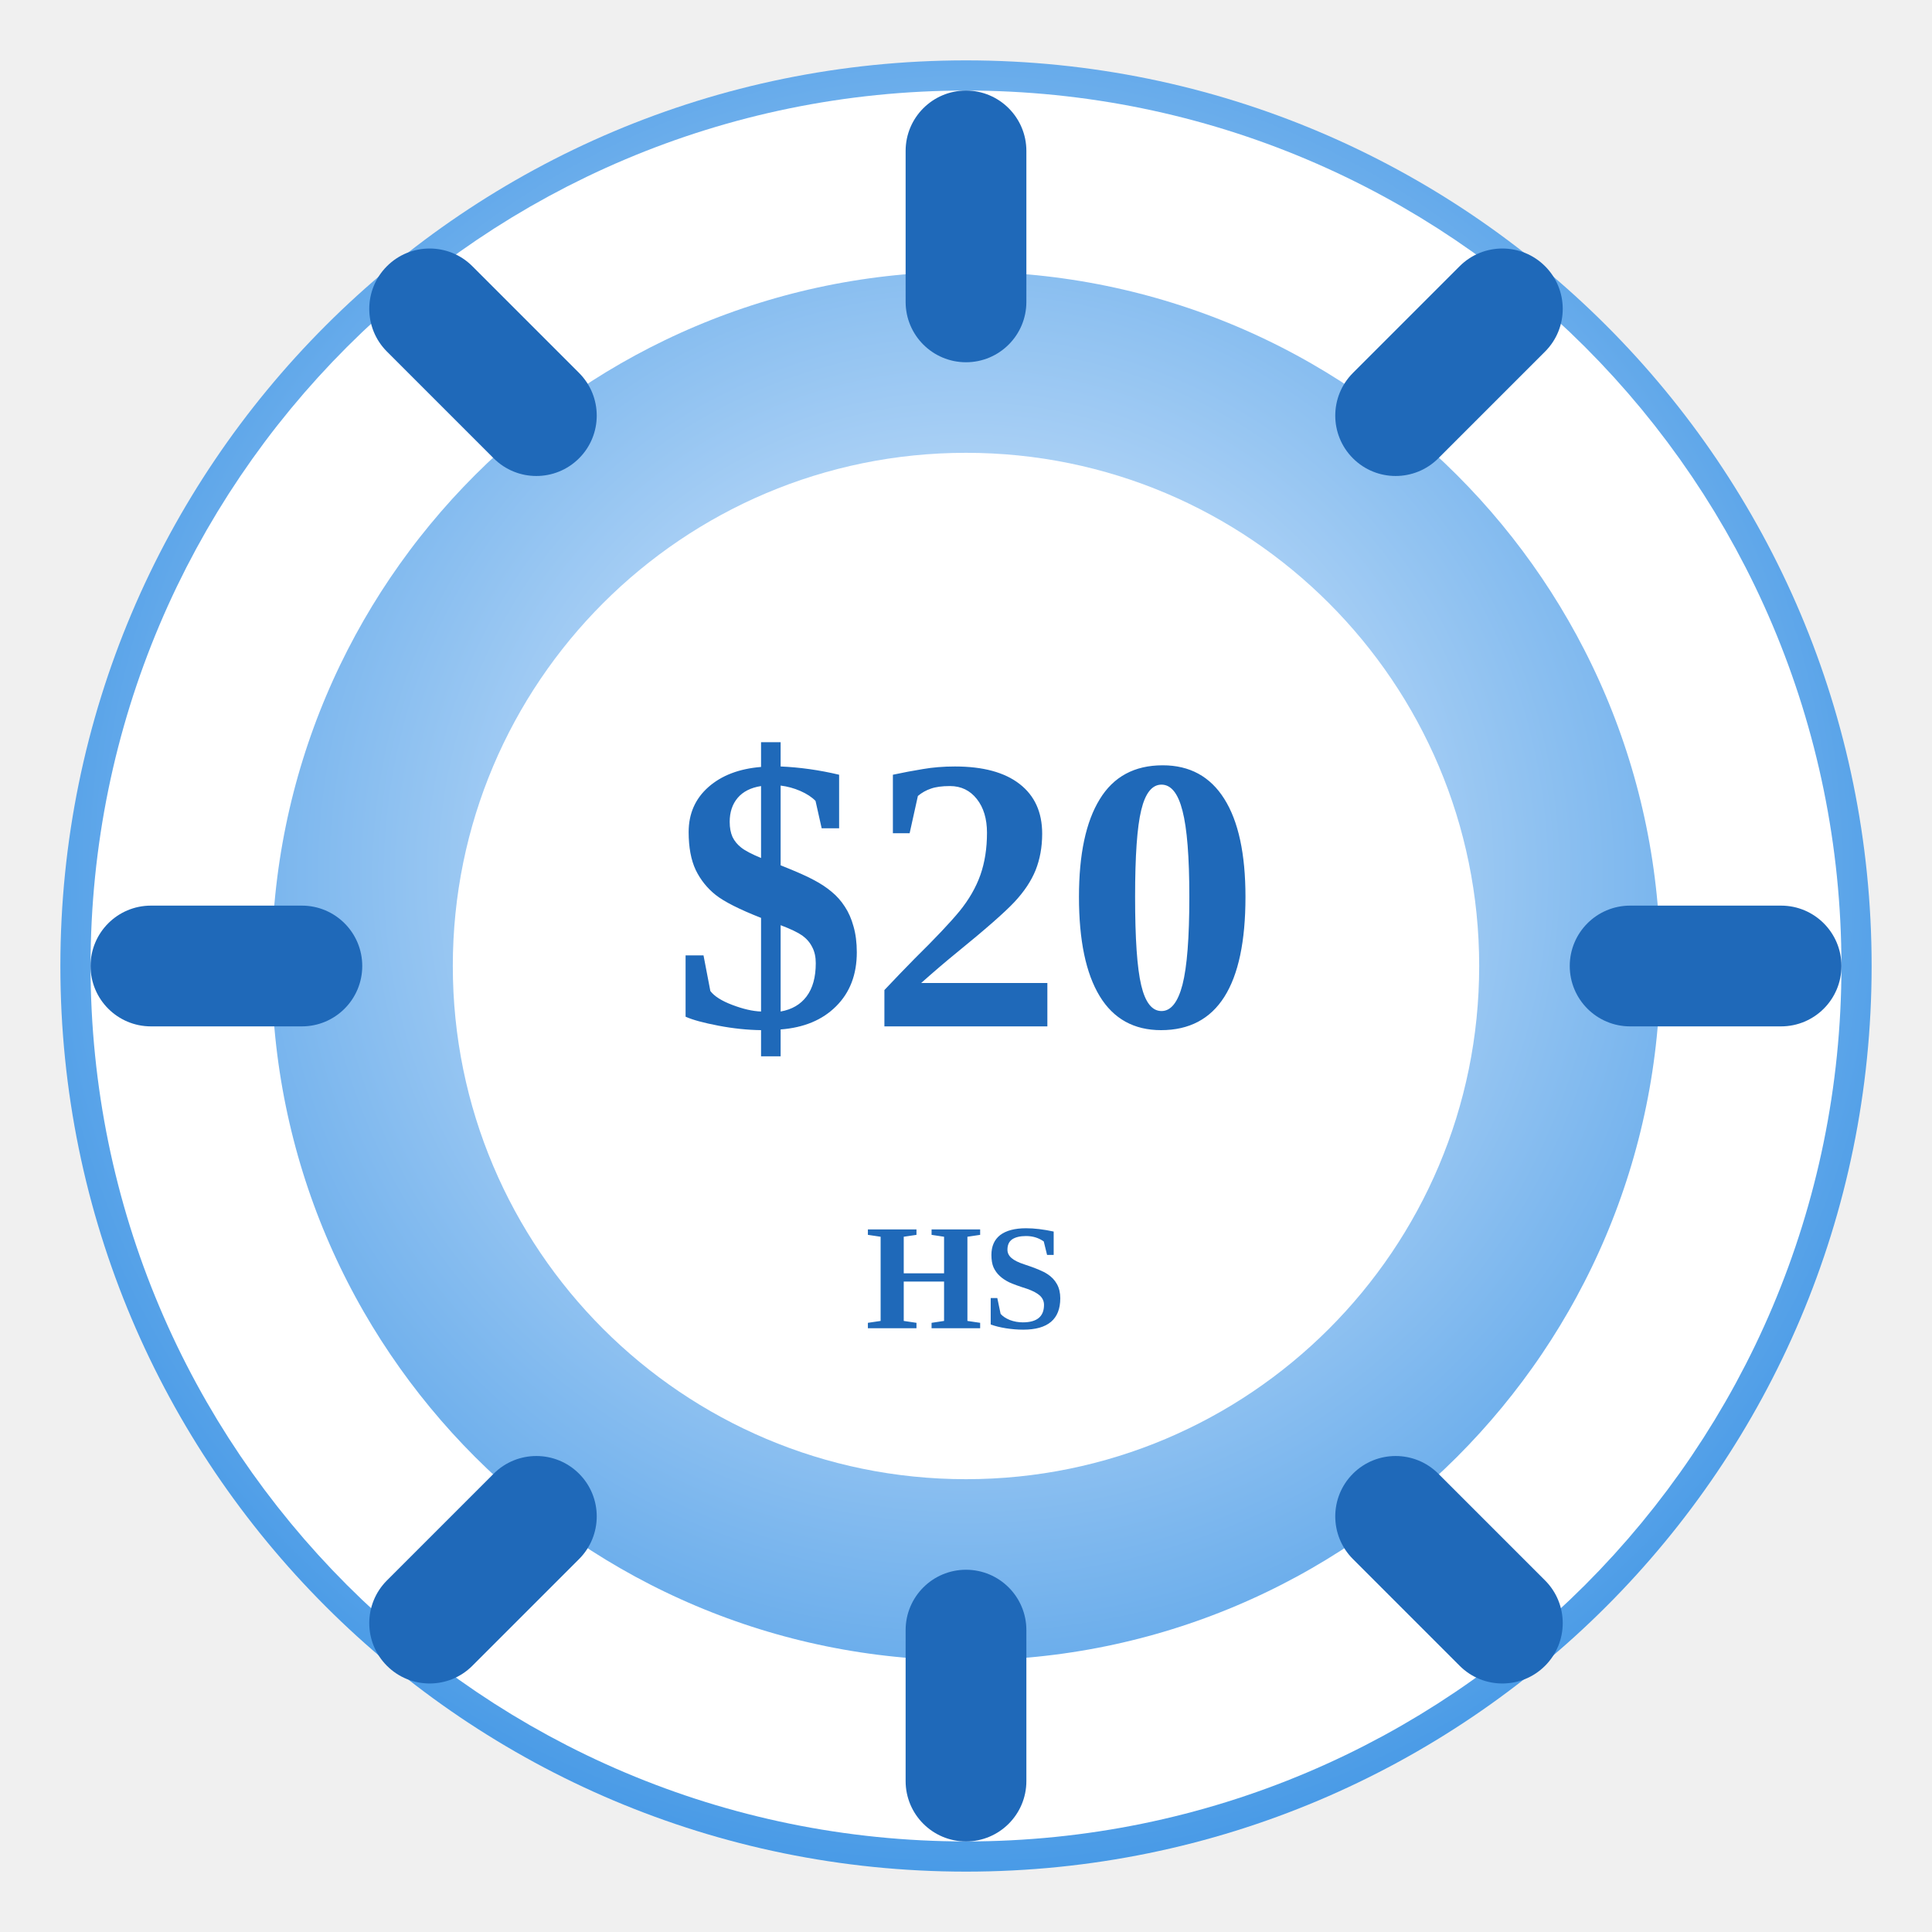
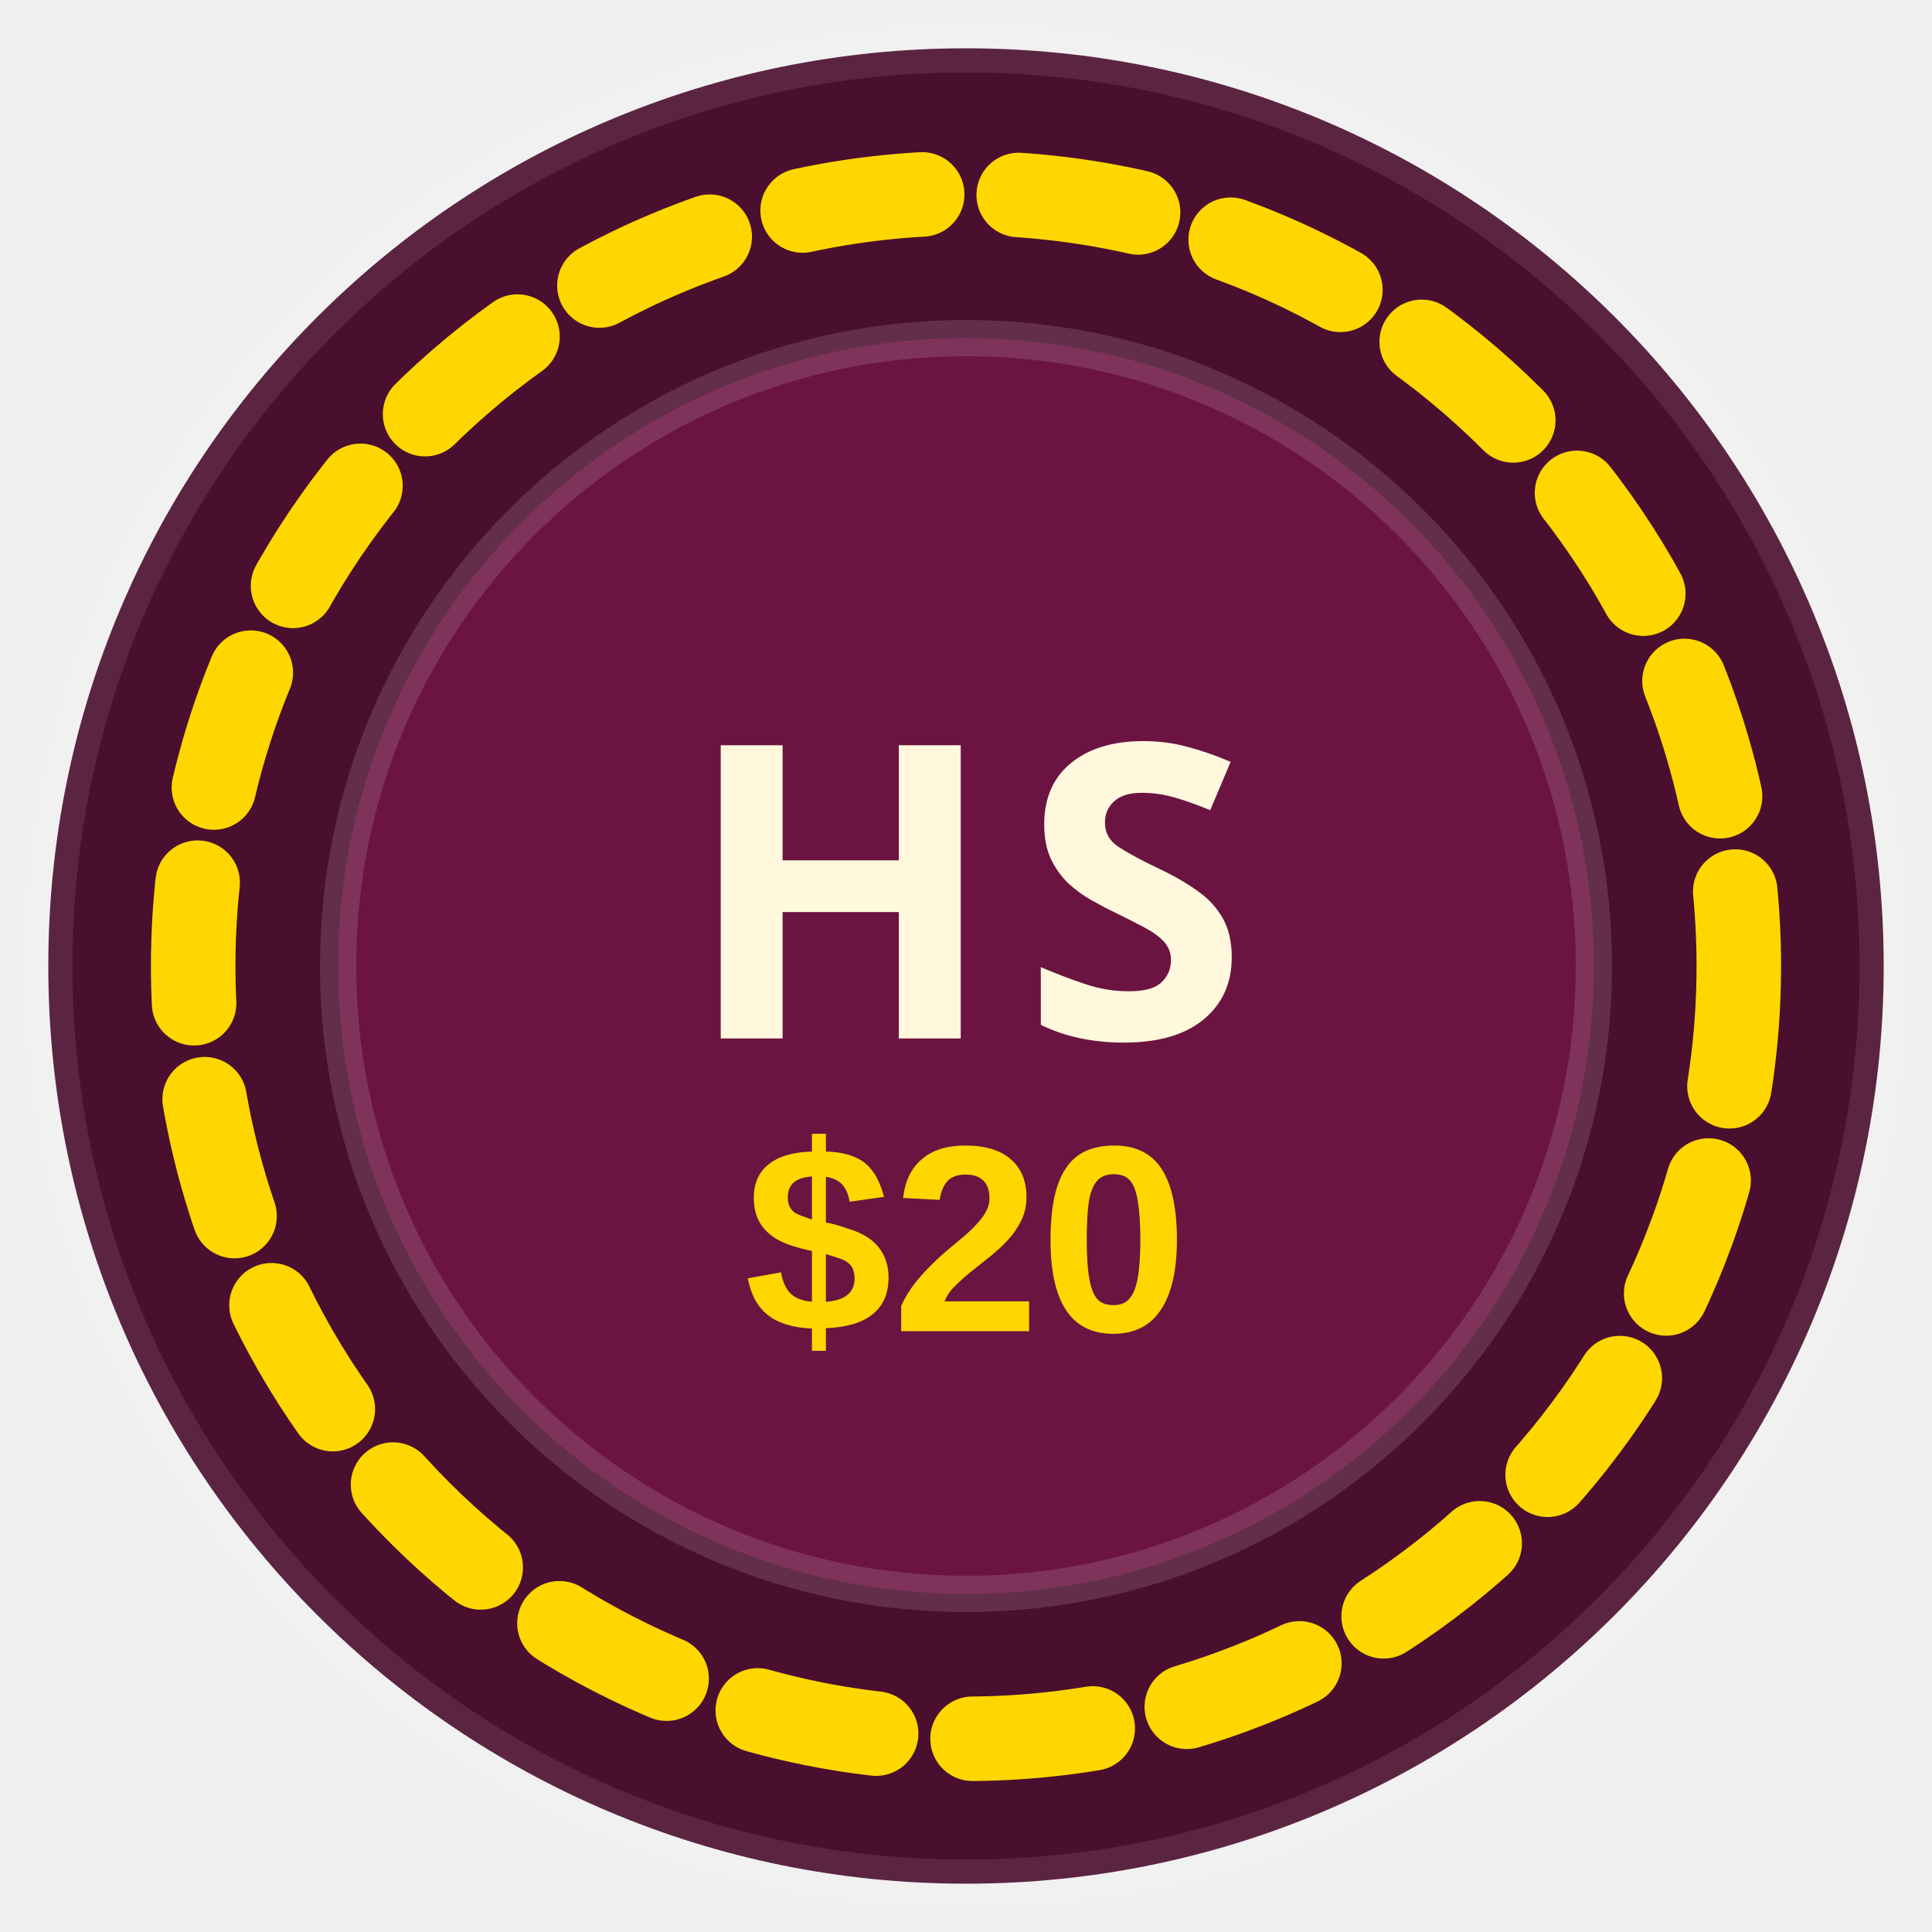
- <svg xmlns="http://www.w3.org/2000/svg" viewBox="0 0 128 128">
-   <defs>
-     <radialGradient id="g20" cx="50%" cy="45%" r="65%">
-       <stop offset="0" stop-color="#eef6ff" />
-       <stop offset="1" stop-color="#2b8ae2" />
-     </radialGradient>
-   </defs>
-   <circle cx="64" cy="64" r="60" fill="url(#g20)" />
-   <circle cx="64" cy="64" r="52" fill="none" stroke="#ffffff" stroke-width="12" />
-   <g fill="#1f69b9">
-     <rect x="60" y="6" width="8" height="18" rx="4" />
-     <rect x="60" y="104" width="8" height="18" rx="4" />
-     <rect x="6" y="60" width="18" height="8" rx="4" />
-     <rect x="104" y="60" width="18" height="8" rx="4" />
-     <rect x="92" y="15" width="8" height="18" rx="4" transform="rotate(45 96 24)" />
-     <rect x="92" y="95" width="8" height="18" rx="4" transform="rotate(135 96 104)" />
-     <rect x="28" y="15" width="8" height="18" rx="4" transform="rotate(-45 32 24)" />
-     <rect x="28" y="95" width="8" height="18" rx="4" transform="rotate(-135 32 104)" />
-   </g>
-   <circle cx="64" cy="64" r="34" fill="#ffffff" />
-   <text x="64" y="68" text-anchor="middle" font-weight="800" font-size="26" fill="#1f69b9">$20</text>
-   <text x="64" y="88" text-anchor="middle" font-weight="700" font-size="10" fill="#1f69b9">HS</text>
+ <svg xmlns="http://www.w3.org/2000/svg" viewBox="0 0 80 80" width="80" height="80">
+   <circle cx="40" cy="40" r="38" fill="#4a0e2e" />
+   <circle cx="40" cy="40" r="38" fill="none" stroke="#ffffff18" stroke-width="2" />
+   <circle cx="40" cy="40" r="32" fill="none" stroke="#ffd700" stroke-width="3.5" stroke-dasharray="5 4" stroke-linecap="round" />
+   <circle cx="40" cy="40" r="26" fill="#6b1442" />
+   <circle cx="40" cy="40" r="26" fill="none" stroke="#ffffff22" stroke-width="1.5" />
+   <text x="40" y="37" text-anchor="middle" dominant-baseline="middle" font-family="system-ui, Arial Black, sans-serif" font-size="17" font-weight="900" fill="#fff8dc" letter-spacing="1">HS</text>
+   <text x="40" y="52" text-anchor="middle" dominant-baseline="middle" font-family="system-ui, Arial, sans-serif" font-size="11" font-weight="700" fill="#ffd700">$20</text>
</svg>
